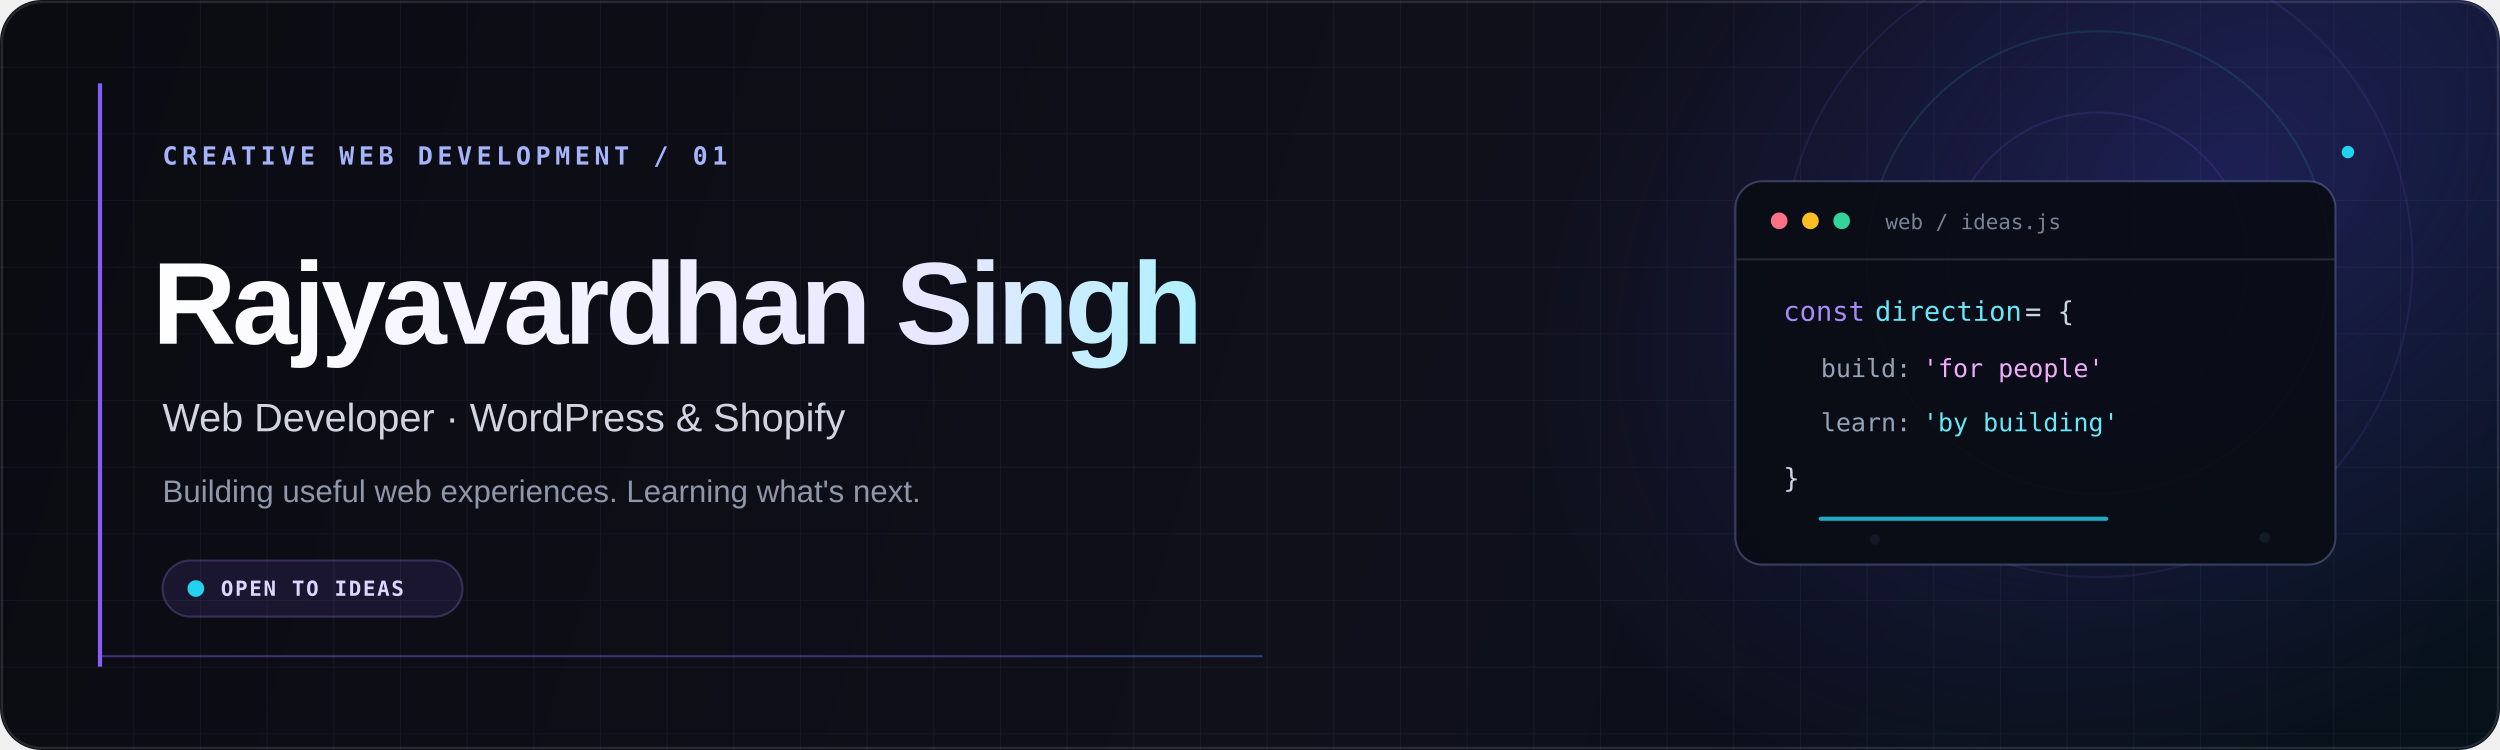
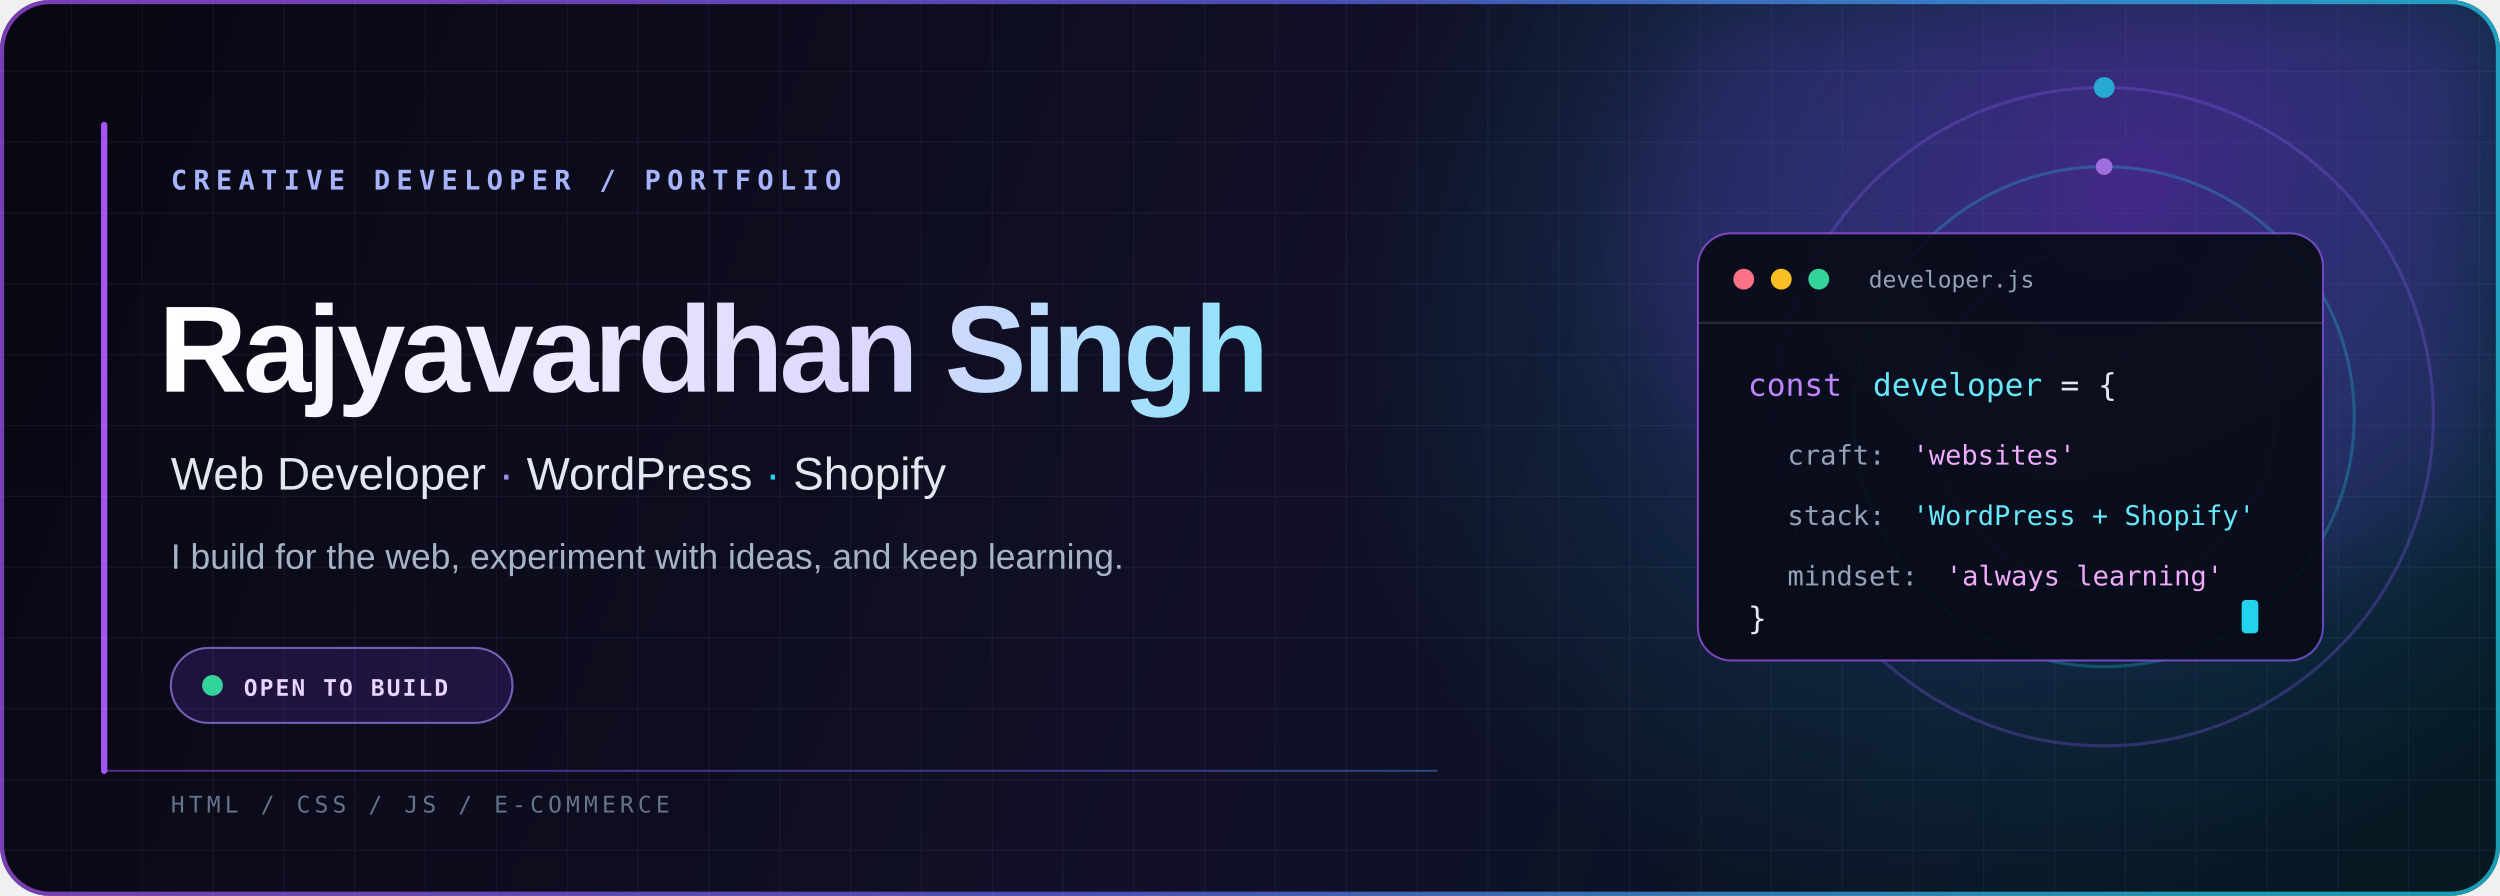
- <svg xmlns="http://www.w3.org/2000/svg" width="1200" height="360" viewBox="0 0 1200 360" fill="none">
+ <svg xmlns="http://www.w3.org/2000/svg" width="1200" height="430" viewBox="0 0 1200 430" fill="none">
  <defs>
-     <linearGradient id="bg" x1="25" y1="8" x2="1179" y2="359" gradientUnits="userSpaceOnUse">
-       <stop stop-color="#0B0B12" />
-       <stop offset=".54" stop-color="#10101B" />
-       <stop offset="1" stop-color="#07111A" />
+     <linearGradient id="bg" x1="0" y1="0" x2="1200" y2="430" gradientUnits="userSpaceOnUse">
+       <stop stop-color="#080812" />
+       <stop offset=".52" stop-color="#111027" />
+       <stop offset="1" stop-color="#061923" />
+       <animate attributeName="x2" values="1200;900;1200" dur="12s" repeatCount="indefinite" />
    </linearGradient>
-     <linearGradient id="edge" x1="44" y1="307" x2="764" y2="23" gradientUnits="userSpaceOnUse">
-       <stop stop-color="#8B5CF6" />
-       <stop offset=".53" stop-color="#6366F1" />
+     <linearGradient id="neon" x1="80" y1="80" x2="1100" y2="350" gradientUnits="userSpaceOnUse">
+       <stop stop-color="#A855F7" />
+       <stop offset=".48" stop-color="#6366F1" />
      <stop offset="1" stop-color="#22D3EE" />
+       <animate attributeName="x1" values="80;300;80" dur="8s" repeatCount="indefinite" />
    </linearGradient>
-     <linearGradient id="name" x1="65" y1="130" x2="590" y2="198" gradientUnits="userSpaceOnUse">
+     <linearGradient id="title" x1="85" y1="130" x2="690" y2="220" gradientUnits="userSpaceOnUse">
      <stop stop-color="#FFFFFF" />
-       <stop offset=".72" stop-color="#E9E7FF" />
-       <stop offset="1" stop-color="#A5F3FC" />
+       <stop offset=".55" stop-color="#DDD6FE" />
+       <stop offset="1" stop-color="#67E8F9" />
    </linearGradient>
-     <radialGradient id="aura" cx="0" cy="0" r="1" gradientTransform="matrix(-306 211 -147 -213 1072 84)" gradientUnits="userSpaceOnUse">
-       <stop stop-color="#4F46E5" stop-opacity=".28" />
-       <stop offset="1" stop-color="#4F46E5" stop-opacity="0" />
+     <radialGradient id="glow" cx="0" cy="0" r="1" gradientTransform="matrix(-330 240 -190 -260 1020 90)" gradientUnits="userSpaceOnUse">
+       <stop stop-color="#7C3AED" stop-opacity=".38" />
+       <stop offset="1" stop-color="#06B6D4" stop-opacity="0" />
    </radialGradient>
-     <pattern id="grid" width="32" height="32" patternUnits="userSpaceOnUse">
-       <path d="M32 0H0V32" stroke="#C4B5FD" stroke-opacity=".055" />
+     <pattern id="grid" width="34" height="34" patternUnits="userSpaceOnUse">
+       <path d="M34 0H0V34" stroke="#C4B5FD" stroke-opacity=".07" />
    </pattern>
-     <clipPath id="frame">
-       <rect width="1200" height="360" rx="20" />
+     <filter id="blur">
+       <feGaussianBlur stdDeviation="24" />
+     </filter>
+     <clipPath id="clip">
+       <rect width="1200" height="430" rx="24" />
    </clipPath>
  </defs>
-   <g clip-path="url(#frame)">
-     <rect width="1200" height="360" rx="20" fill="url(#bg)" />
-     <rect width="1200" height="360" fill="url(#grid)" />
-     <rect width="1200" height="360" fill="url(#aura)" />
-     <rect x="1" y="1" width="1198" height="358" rx="19" stroke="#FFFFFF" stroke-opacity=".12" />
-     <path d="M48 40V320" stroke="url(#edge)" stroke-width="2" />
-     <path d="M48 315H606" stroke="url(#edge)" stroke-opacity=".44" />
-     <circle cx="1007" cy="126" r="151" stroke="#8B5CF6" stroke-opacity=".11" />
-     <circle cx="1007" cy="126" r="111" stroke="#22D3EE" stroke-opacity=".12" />
-     <circle cx="1007" cy="126" r="72" stroke="#8B5CF6" stroke-opacity=".14" />
-     <circle cx="1127" cy="73" r="3" fill="#22D3EE" />
-     <circle cx="900" cy="259" r="2.5" fill="#A78BFA" />
-     <circle cx="1087" cy="258" r="2.5" fill="#67E8F9" />
-     <g>
-       <rect x="833" y="87" width="288" height="184" rx="13" fill="#090C14" fill-opacity=".92" stroke="#A5B4FC" stroke-opacity=".28" />
-       <path d="M833.5 124.5H1120.5" stroke="#FFFFFF" stroke-opacity=".12" />
-       <circle cx="854" cy="106" r="4" fill="#FB7185" />
-       <circle cx="869" cy="106" r="4" fill="#FBBF24" />
-       <circle cx="884" cy="106" r="4" fill="#34D399" />
-       <text x="905" y="110" fill="#78839A" font-family="Consolas, monospace" font-size="10">web / ideas.js</text>
-       <text x="856" y="154" fill="#A78BFA" font-family="Consolas, monospace" font-size="13">const</text>
-       <text x="900" y="154" fill="#67E8F9" font-family="Consolas, monospace" font-size="13">direction</text>
-       <text x="972" y="154" fill="#CBD5E1" font-family="Consolas, monospace" font-size="13">= {</text>
-       <text x="874" y="181" fill="#94A3B8" font-family="Consolas, monospace" font-size="12">build:</text>
-       <text x="923" y="181" fill="#F0ABFC" font-family="Consolas, monospace" font-size="12">'for people'</text>
-       <text x="874" y="207" fill="#94A3B8" font-family="Consolas, monospace" font-size="12">learn:</text>
-       <text x="923" y="207" fill="#67E8F9" font-family="Consolas, monospace" font-size="12">'by building'</text>
-       <text x="856" y="234" fill="#CBD5E1" font-family="Consolas, monospace" font-size="13">}</text>
-       <path d="M874 249H1011" stroke="url(#edge)" stroke-width="2" stroke-linecap="round" stroke-opacity=".8" />
+   <g clip-path="url(#clip)">
+     <rect width="1200" height="430" fill="url(#bg)" />
+     <rect width="1200" height="430" fill="url(#grid)" />
+     <ellipse cx="1010" cy="110" rx="230" ry="180" fill="#7C3AED" opacity=".18" filter="url(#blur)">
+       <animate attributeName="cx" values="1010;930;1010" dur="9s" repeatCount="indefinite" />
+     </ellipse>
+     <rect width="1200" height="430" fill="url(#glow)" />
+     <rect x="1" y="1" width="1198" height="428" rx="23" stroke="url(#neon)" stroke-opacity=".7" stroke-width="2" />
+     <path d="M50 60V370" stroke="url(#neon)" stroke-width="3" stroke-linecap="round" />
+     <path d="M50 370H690" stroke="url(#neon)" stroke-opacity=".45" />
+     <g opacity=".75">
+       <circle cx="1010" cy="200" r="158" stroke="#8B5CF6" stroke-opacity=".38" stroke-width="1.5" />
+       <circle cx="1010" cy="200" r="120" stroke="#22D3EE" stroke-opacity=".34" stroke-width="1.5" />
+       <circle cx="1010" cy="200" r="82" stroke="#A78BFA" stroke-opacity=".34" stroke-width="1.5" />
+       <circle cx="1010" cy="42" r="5" fill="#22D3EE">
+         <animateMotion dur="9s" repeatCount="indefinite" path="M0 0 A158 158 0 1 1 -0.1 0" />
+       </circle>
+       <circle cx="1010" cy="80" r="4" fill="#C084FC">
+         <animateMotion dur="6s" repeatCount="indefinite" path="M0 0 A120 120 0 1 0 0.1 0" />
+       </circle>
    </g>
-     <text x="78" y="79" fill="#A5B4FC" font-family="Consolas, monospace" font-size="12" font-weight="700" letter-spacing="2.2">CREATIVE WEB DEVELOPMENT  /  01</text>
-     <text x="73" y="165" fill="url(#name)" font-family="Segoe UI, Arial, sans-serif" font-size="56" font-weight="700" letter-spacing="-2">Rajyavardhan Singh</text>
-     <text x="78" y="207" fill="#D1D5E1" font-family="Segoe UI, Arial, sans-serif" font-size="19">Web Developer · WordPress &amp; Shopify</text>
-     <text x="78" y="241" fill="#8F98AA" font-family="Segoe UI, Arial, sans-serif" font-size="15">Building useful web experiences. Learning what's next.</text>
-     <rect x="78" y="269" width="144" height="27" rx="13.5" fill="#8B5CF6" fill-opacity=".12" stroke="#A78BFA" stroke-opacity=".25" />
-     <circle cx="94" cy="282.5" r="4" fill="#22D3EE" />
-     <text x="106" y="286" fill="#DDD6FE" font-family="Consolas, monospace" font-size="10" font-weight="600" letter-spacing=".8">OPEN TO IDEAS</text>
+     <g transform="translate(815 112)">
+       <rect width="300" height="205" rx="16" fill="#080B16" fill-opacity=".92" stroke="url(#neon)" stroke-opacity=".7" />
+       <path d="M0 43H300" stroke="#FFFFFF" stroke-opacity=".13" />
+       <circle cx="22" cy="22" r="5" fill="#FB7185" />
+       <circle cx="40" cy="22" r="5" fill="#FBBF24" />
+       <circle cx="58" cy="22" r="5" fill="#34D399" />
+       <text x="82" y="26" fill="#94A3B8" font-family="monospace" font-size="11">developer.js</text>
+       <text x="24" y="78" fill="#C084FC" font-family="monospace" font-size="15">const</text>
+       <text x="84" y="78" fill="#67E8F9" font-family="monospace" font-size="15">developer</text>
+       <text x="174" y="78" fill="#E2E8F0" font-family="monospace" font-size="15">= {</text>
+       <text x="43" y="111" fill="#94A3B8" font-family="monospace" font-size="13">craft:</text>
+       <text x="103" y="111" fill="#F0ABFC" font-family="monospace" font-size="13">'websites'</text>
+       <text x="43" y="140" fill="#94A3B8" font-family="monospace" font-size="13">stack:</text>
+       <text x="103" y="140" fill="#67E8F9" font-family="monospace" font-size="13">'WordPress + Shopify'</text>
+       <text x="43" y="169" fill="#94A3B8" font-family="monospace" font-size="13">mindset:</text>
+       <text x="119" y="169" fill="#F0ABFC" font-family="monospace" font-size="13">'always learning'</text>
+       <text x="24" y="190" fill="#E2E8F0" font-family="monospace" font-size="15">}</text>
+       <rect x="261" y="176" width="8" height="16" rx="2" fill="#22D3EE">
+         <animate attributeName="opacity" values="1;0;1" dur="1s" repeatCount="indefinite" />
+       </rect>
+     </g>
+     <text x="82" y="91" fill="#A5B4FC" font-family="monospace" font-size="13" font-weight="700" letter-spacing="3">CREATIVE DEVELOPER  /  PORTFOLIO</text>
+     <text x="76" y="188" fill="url(#title)" font-family="Arial, sans-serif" font-size="59" font-weight="700" letter-spacing="-2">Rajyavardhan Singh</text>
+     <text x="82" y="235" fill="#E2E8F0" font-family="Arial, sans-serif" font-size="22">Web Developer <tspan fill="#A78BFA">·</tspan> WordPress <tspan fill="#22D3EE">·</tspan> Shopify</text>
+     <text x="82" y="273" fill="#A5B4C5" font-family="Arial, sans-serif" font-size="17">I build for the web, experiment with ideas, and keep learning.</text>
+     <rect x="82" y="311" width="164" height="36" rx="18" fill="#7C3AED" fill-opacity=".18" stroke="#A78BFA" stroke-opacity=".65" />
+     <circle cx="102" cy="329" r="5" fill="#34D399">
+       <animate attributeName="opacity" values="1;.35;1" dur="1.8s" repeatCount="indefinite" />
+     </circle>
+     <text x="117" y="334" fill="#E9D5FF" font-family="monospace" font-size="11" font-weight="700" letter-spacing="1">OPEN TO BUILD</text>
+     <text x="82" y="390" fill="#64748B" font-family="monospace" font-size="11" letter-spacing="2">HTML  /  CSS  /  JS  /  E-COMMERCE</text>
  </g>
</svg>
